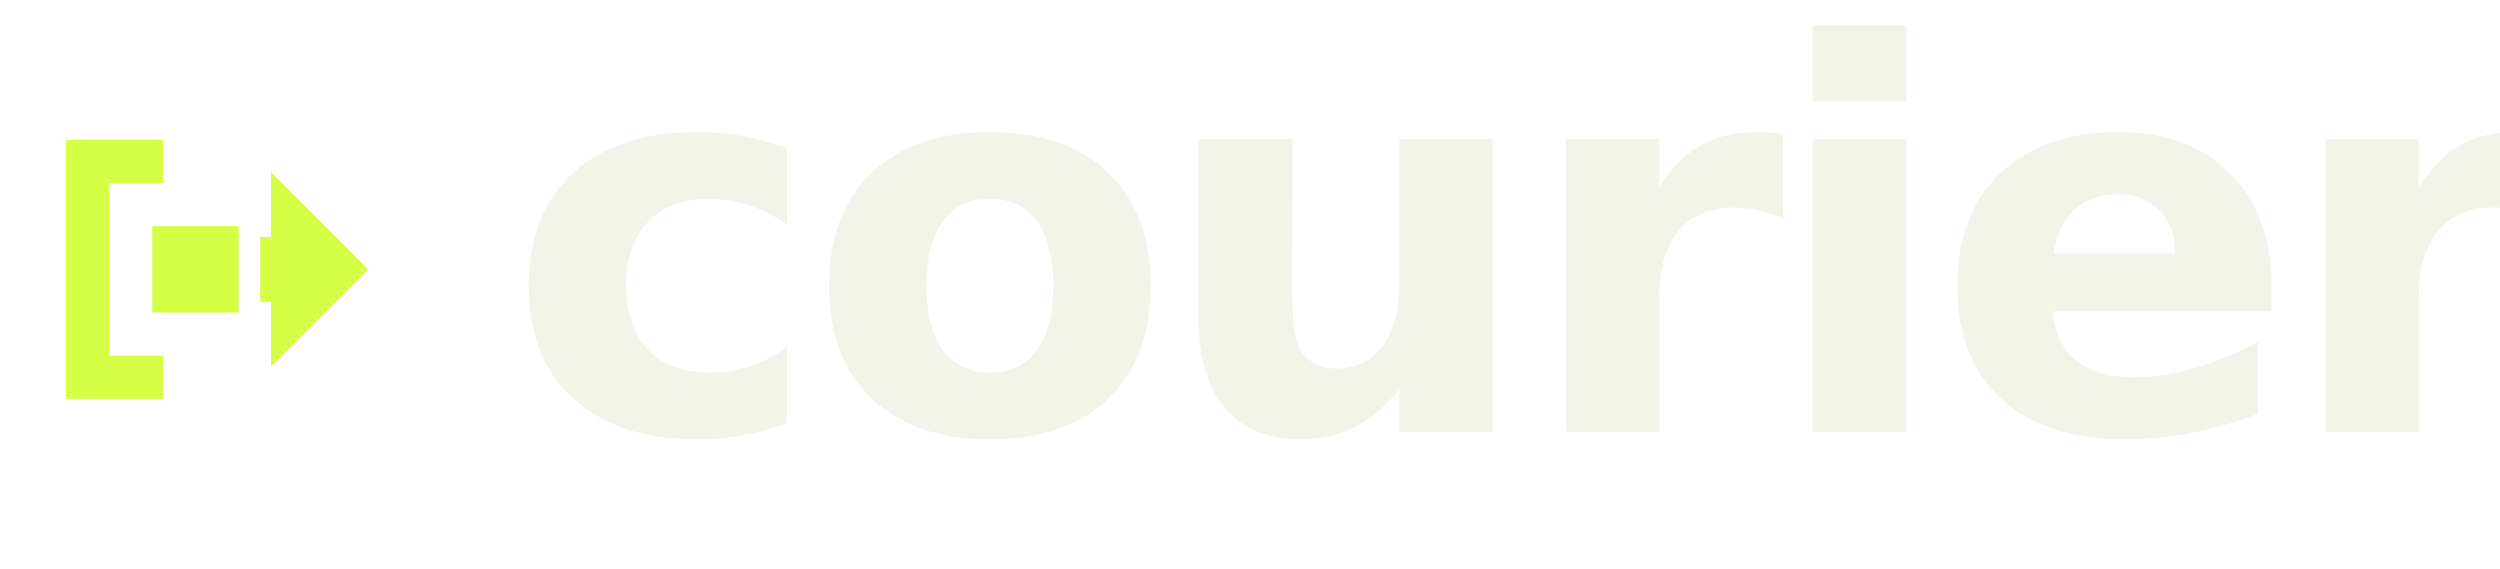
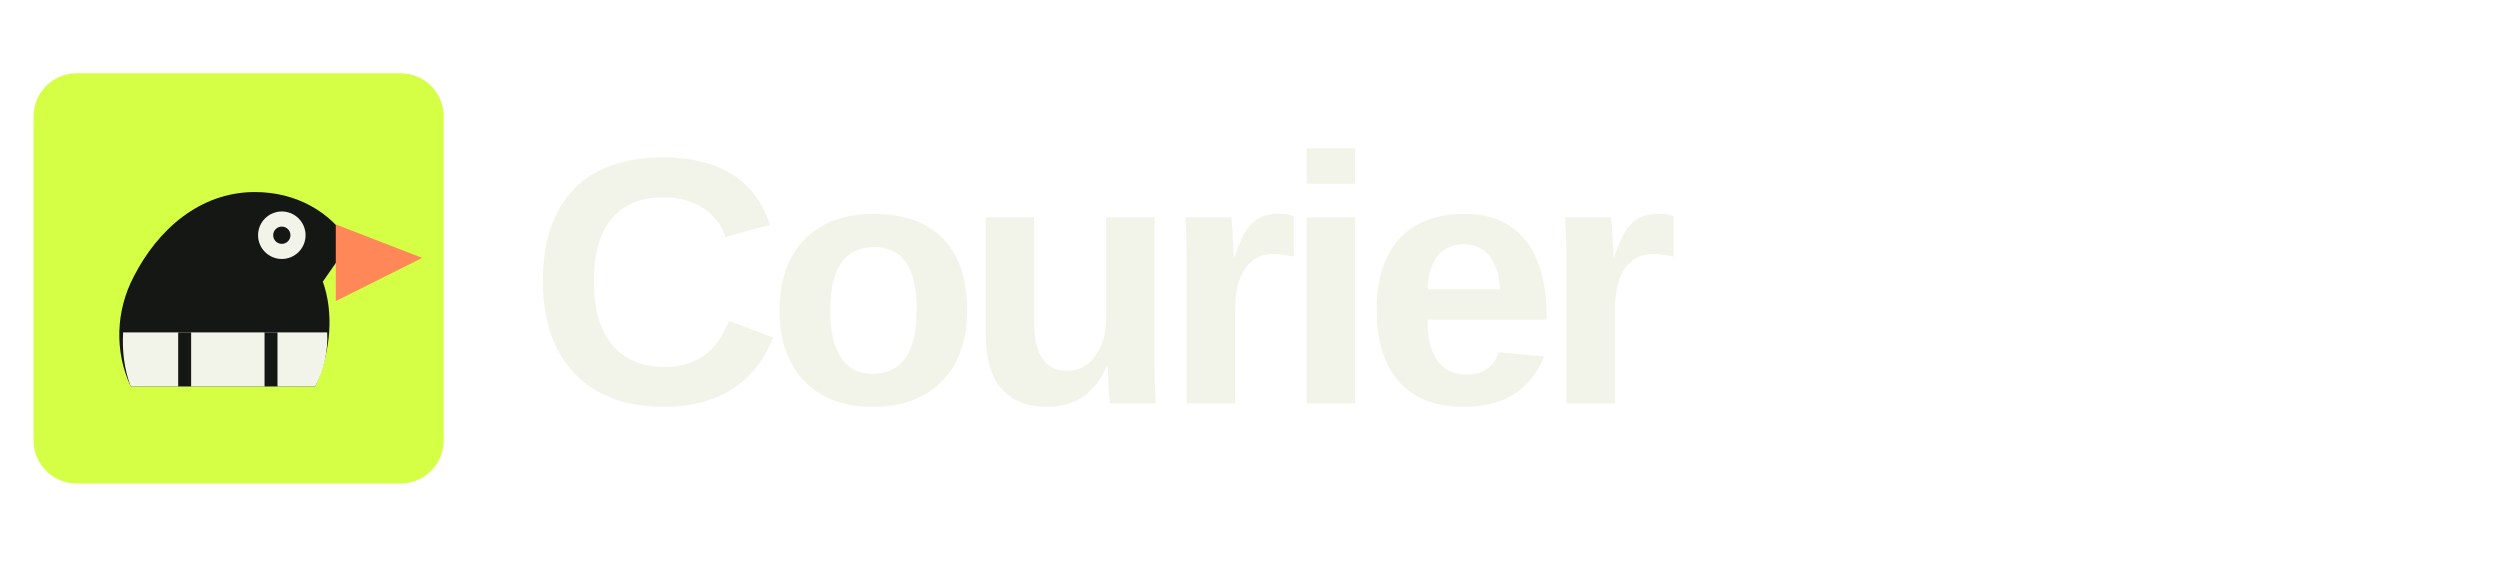
<svg xmlns="http://www.w3.org/2000/svg" viewBox="0 0 440 100">
-   <g transform="translate(4 17) scale(1.9)" fill="#d4ff45">
-     <path d="M13 4H4v24h9v-4H8V8h5z" />
-     <path d="M12 12h8v8h-8z" />
-     <path d="m23 7 9 9-9 9v-6h-1v-6h1z" />
+   <g transform="translate(4 11) scale(1.9)">
+     <rect x="1" y="1" width="38" height="38" rx="4" fill="#d4ff45" />
+     <path d="M10 30c-1.5-3.2-1.4-7 .3-10.2C12.5 15.5 16.4 12 21.5 12c3.8 0 7 1.8 8.8 4.7l-2.5 3.6c1 2.8.8 6.4-.7 9.7H10z" fill="#151714" />
+     <path d="m29 15 8 3.1-8 4z" fill="#ff8758" />
+     <circle cx="24" cy="16" r="2.2" fill="#f3f4e9" />
+     <circle cx="24" cy="16" r=".8" fill="#151714" />
+     <path d="M10 25h18.2c.1 1.7-.3 3.5-1.1 5H10c-.6-1.6-.8-3.3-.7-5z" fill="#f3f4e9" />
+     <path d="M15 25v5m8-5v5" stroke="#151714" stroke-width="1.2" />
  </g>
-   <g transform="translate(89 76) scale(.046 -.046)" fill="#f3f4e9">
-     <path transform="translate(0 0)" d="M1077 1085V793Q1004 843 930.5 867.0Q857 891 778 891Q628 891 544.5 803.5Q461 716 461 559Q461 402 544.5 314.5Q628 227 778 227Q862 227 937.5 252.0Q1013 277 1077 326V33Q993 2 906.5 -13.5Q820 -29 733 -29Q430 -29 259.0 126.5Q88 282 88 559Q88 836 259.0 991.5Q430 1147 733 1147Q821 1147 906.5 1131.5Q992 1116 1077 1085Z" />
-     <path transform="translate(1149 0)" d="M705 891Q586 891 523.5 805.5Q461 720 461 559Q461 398 523.5 312.5Q586 227 705 227Q822 227 884.0 312.5Q946 398 946 559Q946 720 884.0 805.5Q822 891 705 891ZM705 1147Q994 1147 1156.5 991.0Q1319 835 1319 559Q1319 283 1156.5 127.0Q994 -29 705 -29Q415 -29 251.5 127.0Q88 283 88 559Q88 835 251.5 991.0Q415 1147 705 1147Z" />
-     <path transform="translate(2491 0)" d="M160 436V1120H520V1008Q520 917 519.0 779.5Q518 642 518 596Q518 461 525.0 401.5Q532 342 549 315Q571 280 606.5 261.0Q642 242 688 242Q800 242 864.0 328.0Q928 414 928 567V1120H1286V0H928V162Q847 64 756.5 17.5Q666 -29 557 -29Q363 -29 261.5 90.0Q160 209 160 436Z" />
-     <path transform="translate(3884 0)" d="M1004 815Q957 837 910.5 847.5Q864 858 817 858Q679 858 604.5 769.5Q530 681 530 516V0H172V1120H530V936Q599 1046 688.5 1096.5Q778 1147 903 1147Q921 1147 942.0 1145.5Q963 1144 1003 1139Z" />
-     <path transform="translate(4829 0)" d="M172 1120H530V0H172ZM172 1556H530V1264H172Z" />
-     <path transform="translate(5466 0)" d="M1290 563V461H453Q466 335 544.0 272.0Q622 209 762 209Q875 209 993.5 242.5Q1112 276 1237 344V68Q1110 20 983.0 -4.5Q856 -29 729 -29Q425 -29 256.5 125.5Q88 280 88 559Q88 833 253.5 990.0Q419 1147 709 1147Q973 1147 1131.5 988.0Q1290 829 1290 563ZM922 682Q922 784 862.5 846.5Q803 909 707 909Q603 909 538.0 850.5Q473 792 457 682Z" />
-     <path transform="translate(6790 0)" d="M1004 815Q957 837 910.5 847.5Q864 858 817 858Q679 858 604.5 769.5Q530 681 530 516V0H172V1120H530V936Q599 1046 688.5 1096.5Q778 1147 903 1147Q921 1147 942.0 1145.5Q963 1144 1003 1139Z" />
-   </g>
+   <text x="93" y="71" fill="#f3f4e9" font-family="Arial,Helvetica,sans-serif" font-size="62" font-weight="800" letter-spacing="-3">Courier</text>
</svg>
